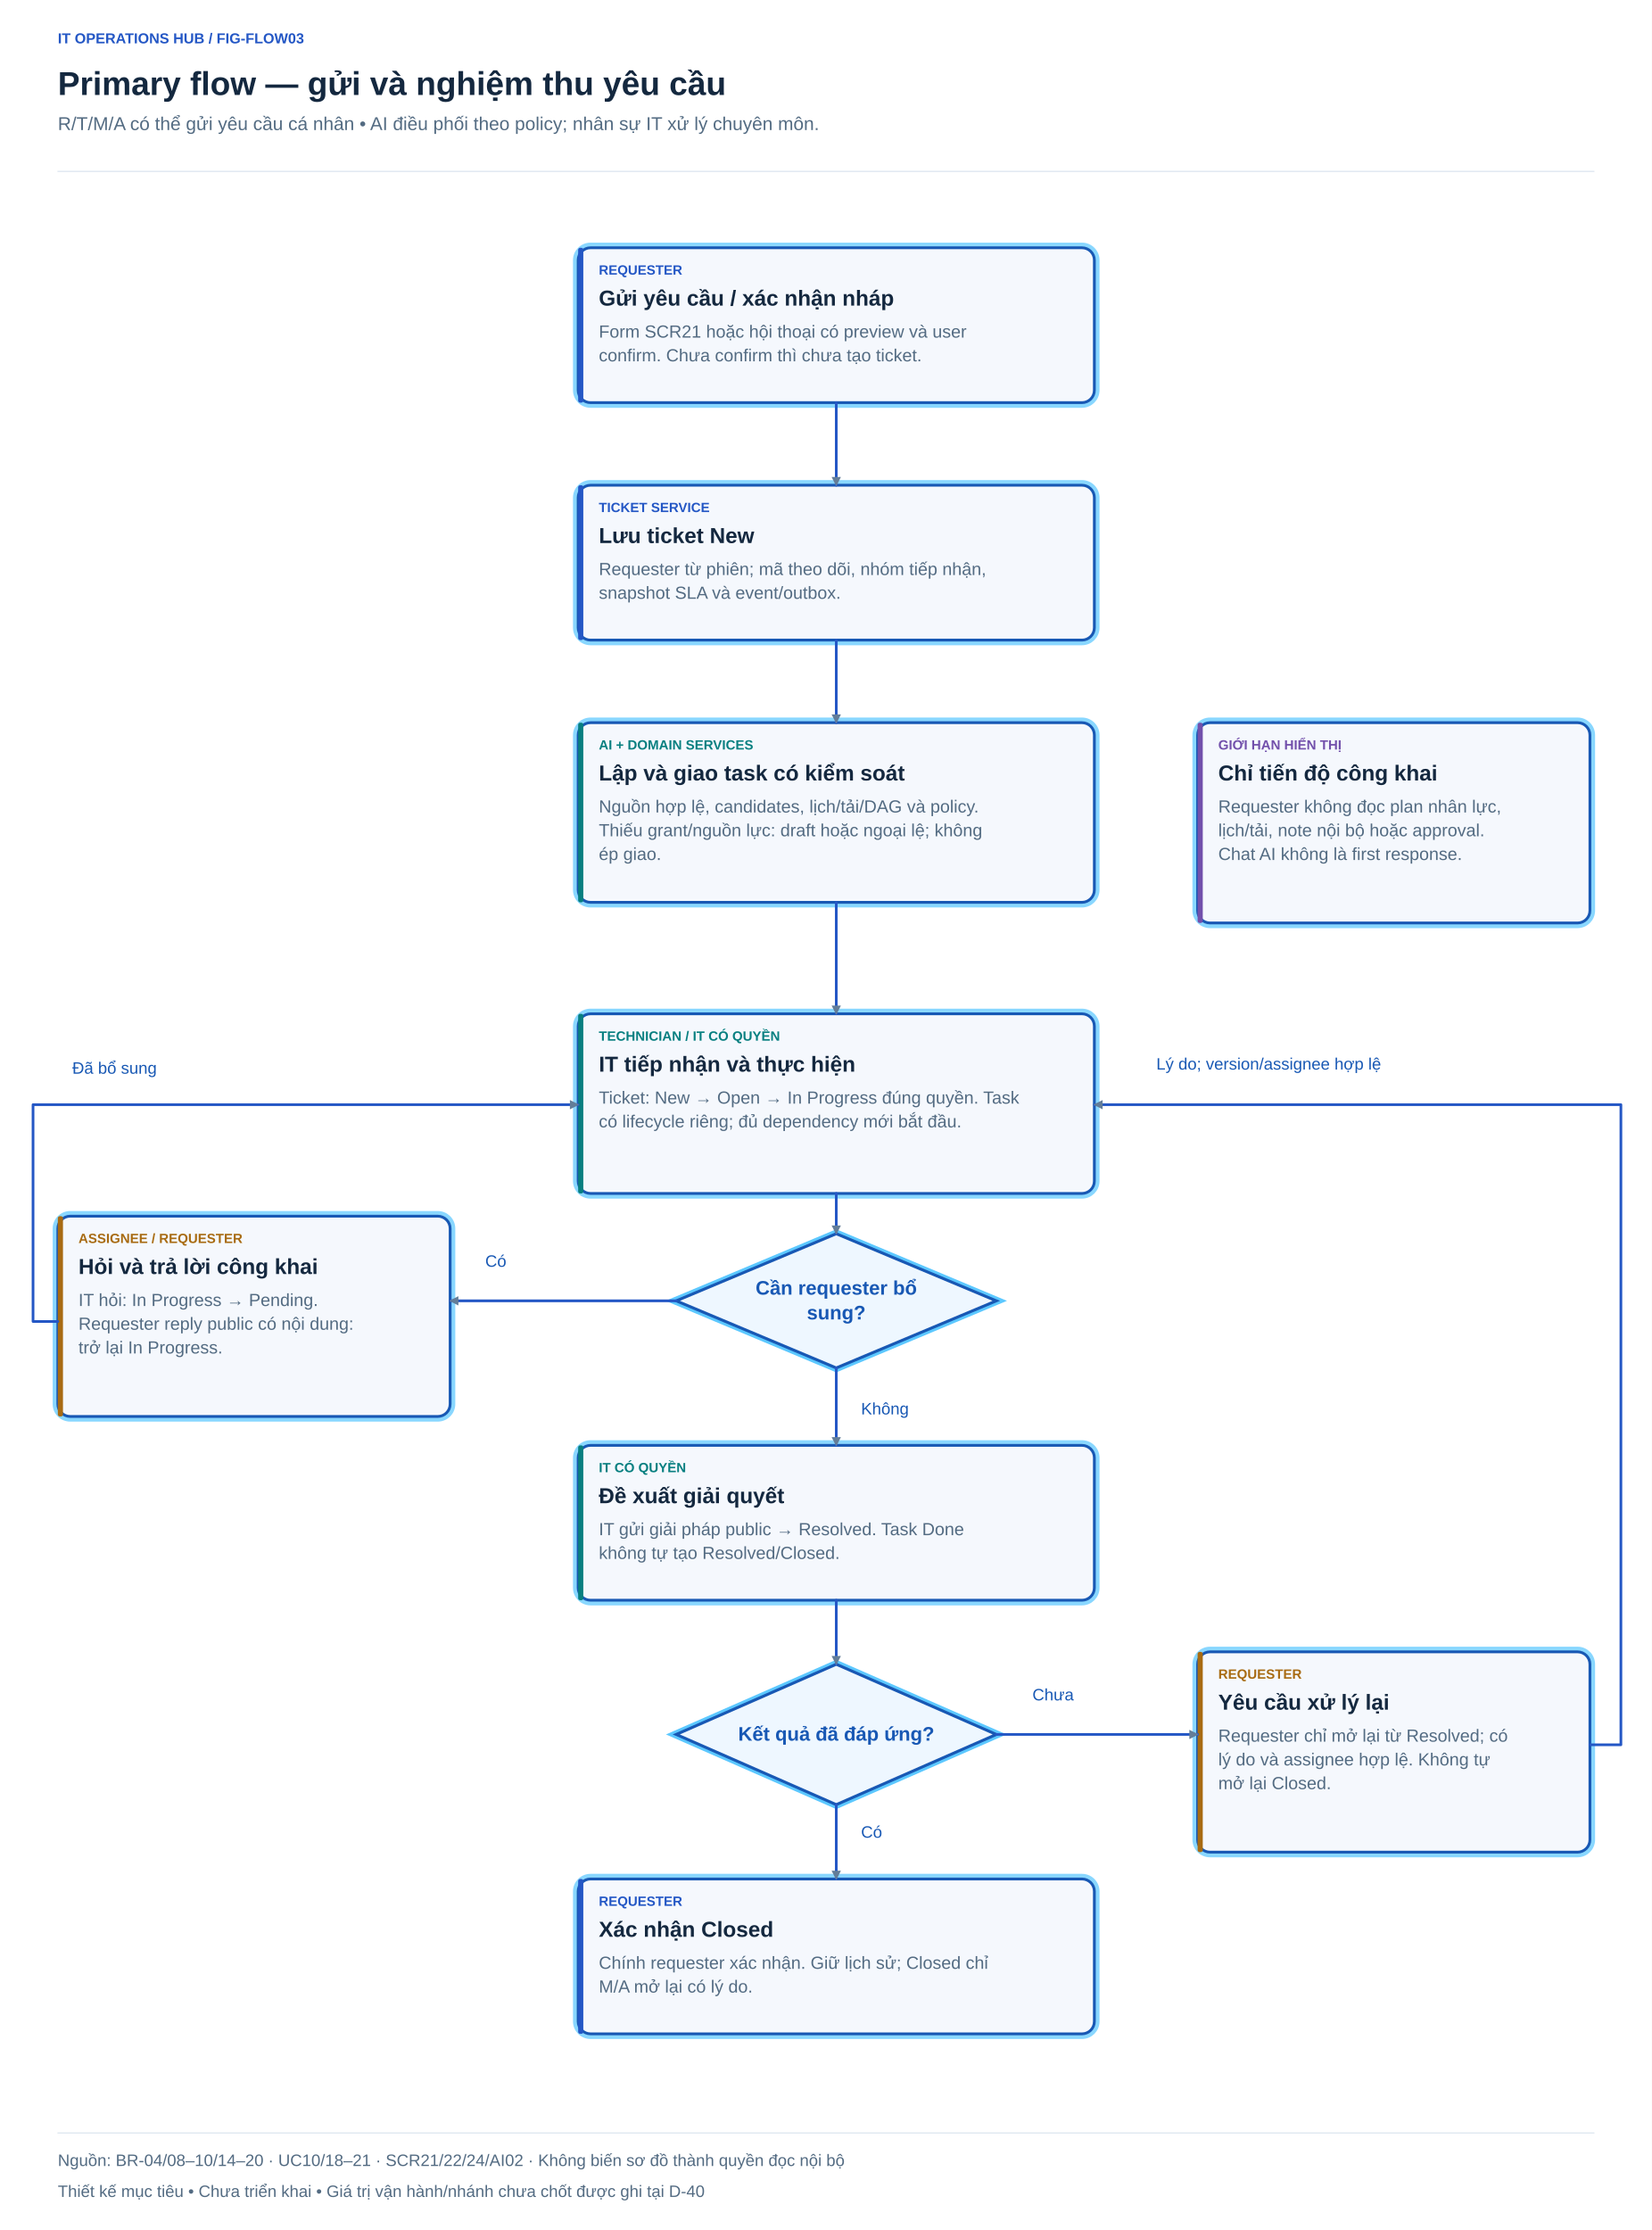
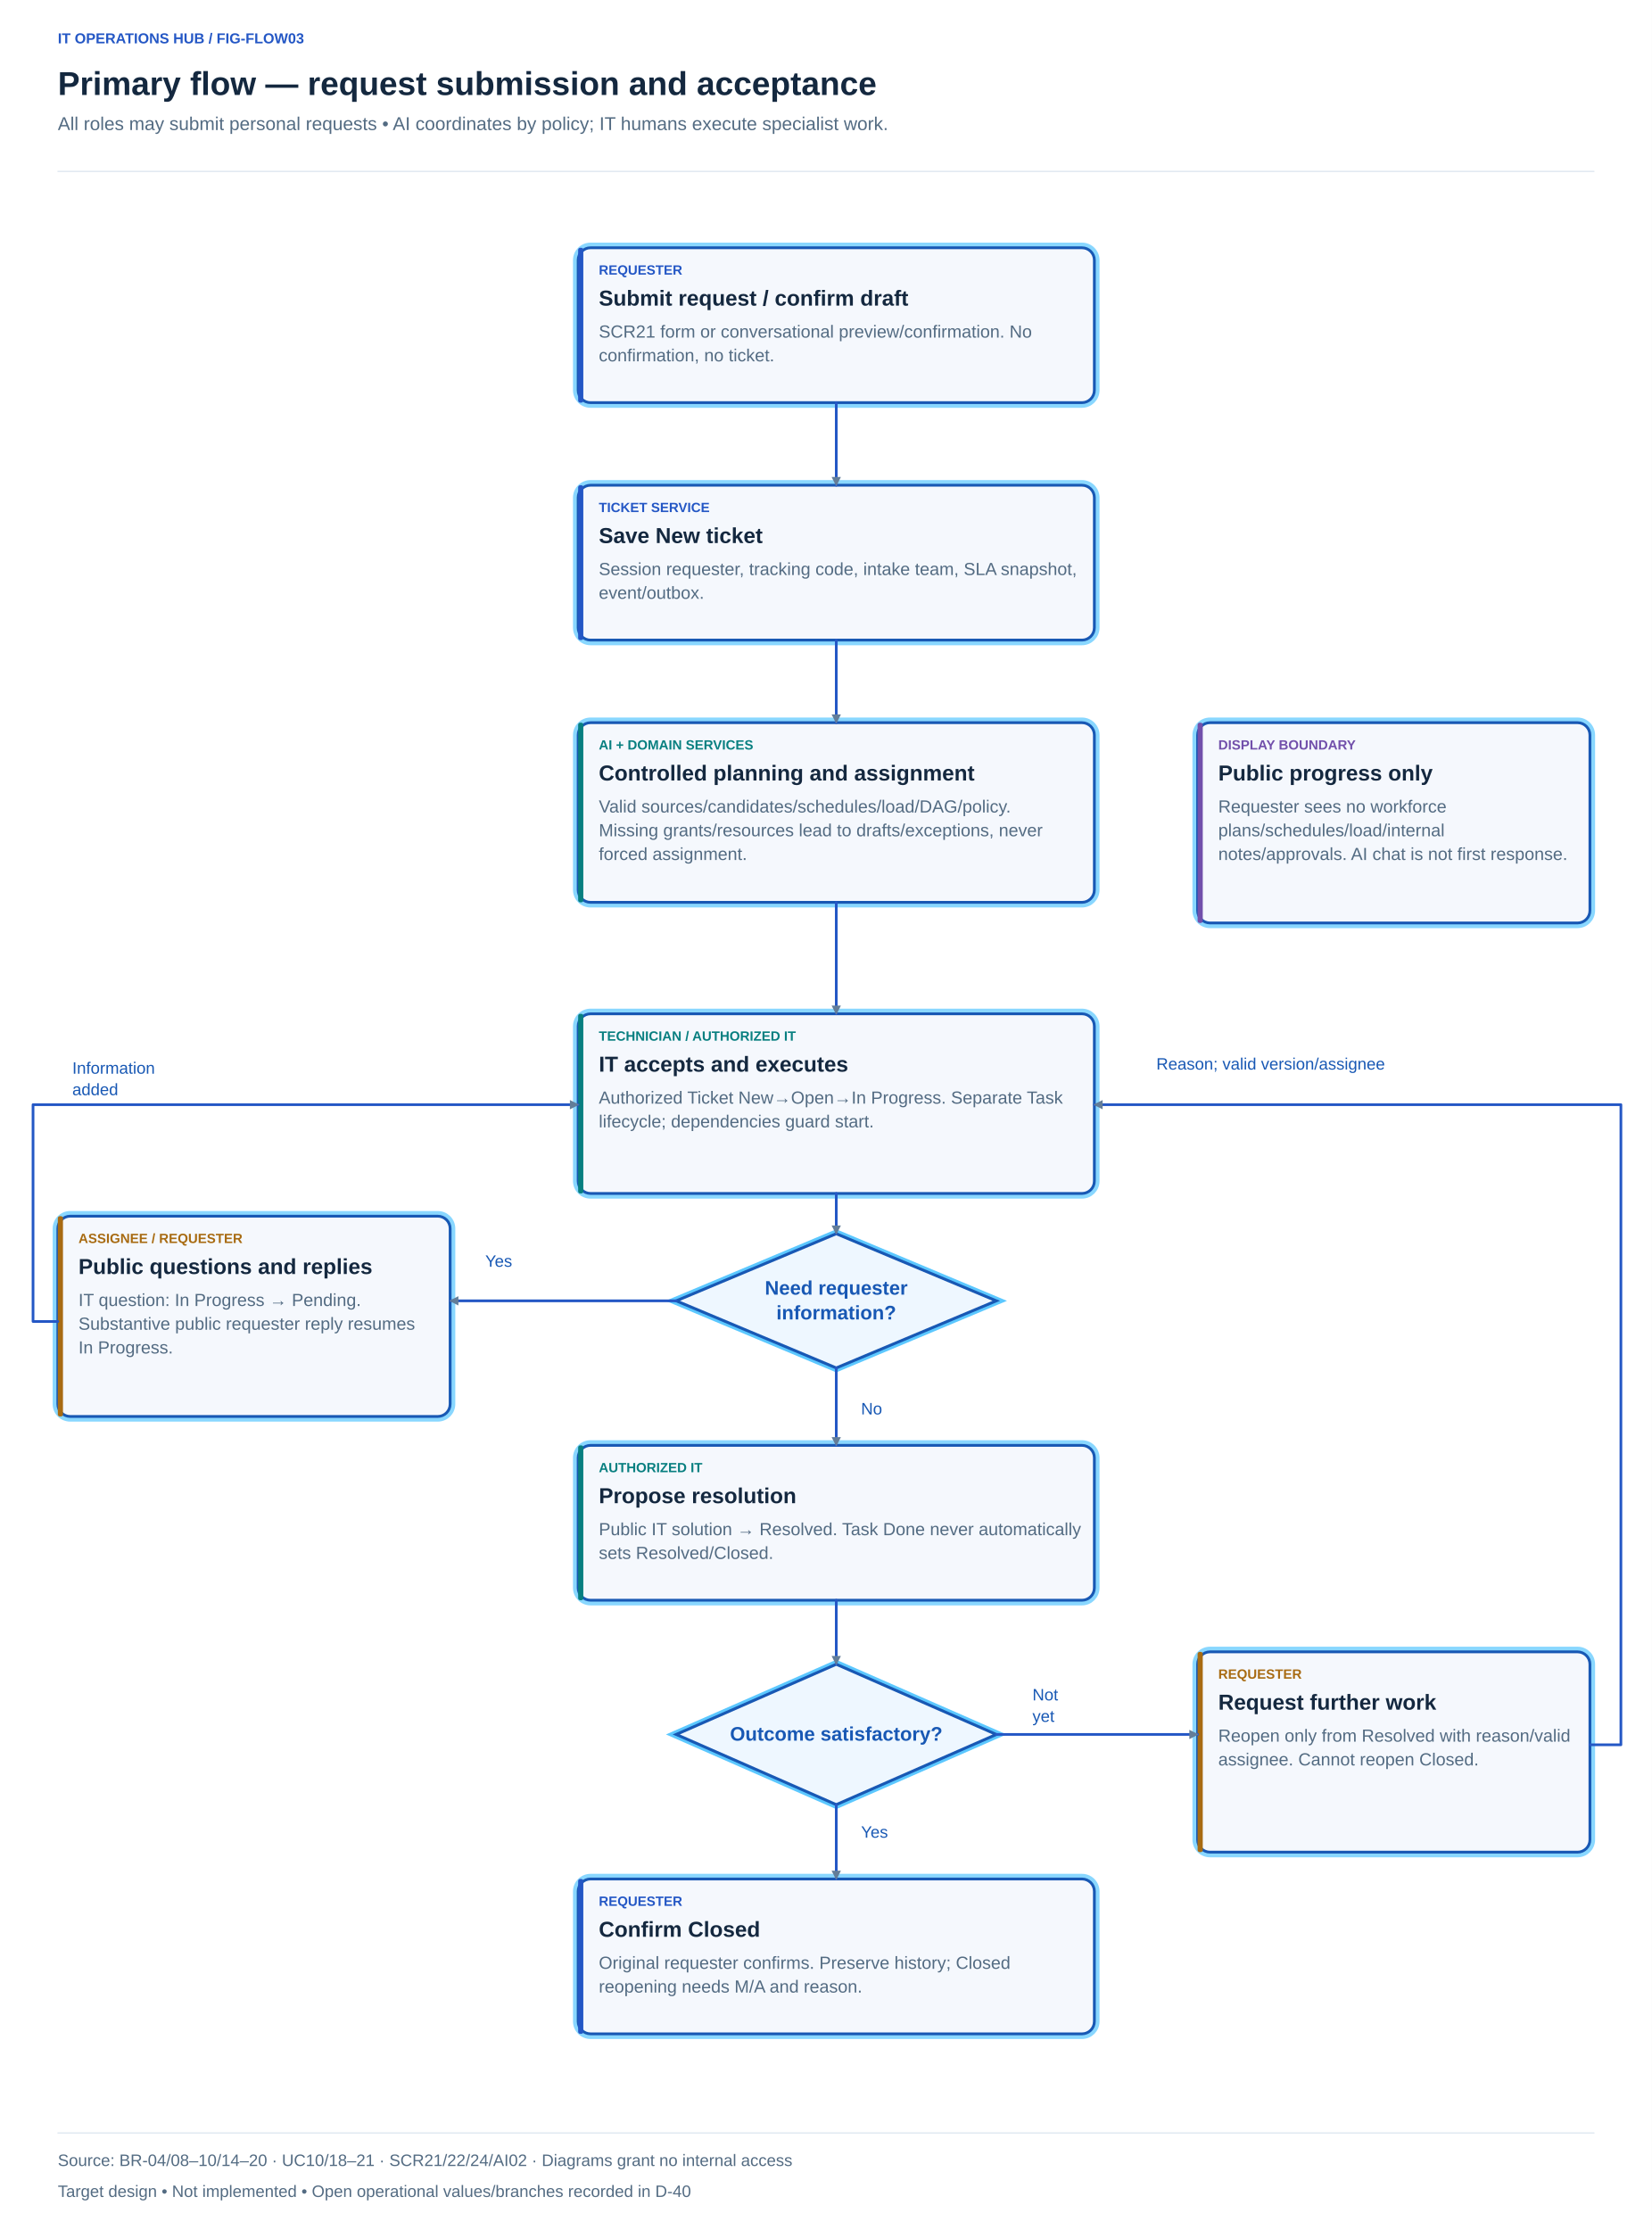
<svg xmlns="http://www.w3.org/2000/svg" width="1600" height="2160" viewBox="0 0 1600 2160" role="img" aria-labelledby="title desc" data-figure-id="FIG-FLOW03" data-source-sheet="cef3eed33d2a432691625eaeeb" data-topic="a02907331f5a48d386683a6c1f">
  <g font-family="Segoe UI,Arial,sans-serif">
    <defs>
      <marker id="arr" markerWidth="9" markerHeight="9" refX="8" refY="4.5" orient="auto-start-reverse" markerUnits="userSpaceOnUse">
        <path d="M 0 0 L 9 4.5 L 0 9 Z" fill="#637D98" />
      </marker>
    </defs>
    <rect x="0" y="0" width="1600" height="2160" rx="0" fill="#FFFFFF" stroke="none" stroke-width="0" />
-     <text x="56" y="42" fill="#2457C5" font-size="14" font-weight="700" text-anchor="start" data-max-width="1488">IT OPERATIONS HUB  /  FIG-FLOW03</text>
-     <text x="56" y="92" fill="#14283F" font-size="32" font-weight="700" text-anchor="start" data-max-width="1488">Primary flow — gửi và nghiệm thu yêu cầu</text>
-     <text x="56" y="126" fill="#536B82" font-size="18" font-weight="400" text-anchor="start" data-max-width="1488">R/T/M/A có thể gửi yêu cầu cá nhân • AI điều phối theo policy; nhân sự IT xử lý chuyên môn.</text>
+     <text x="56" y="42.0" fill="#2457C5" font-size="14" font-weight="700" text-anchor="start" data-max-width="1488">IT OPERATIONS HUB / FIG-FLOW03</text>
+     <text x="56" y="92.0" fill="#14283F" font-size="32" font-weight="700" text-anchor="start" data-max-width="1488">Primary flow — request submission and acceptance</text>
+     <text x="56" y="126.0" fill="#536B82" font-size="18" font-weight="400" text-anchor="start" data-max-width="1488">All roles may submit personal requests • AI coordinates by policy; IT humans execute specialist work.</text>
    <path d="M 56 166 L 1544 166" fill="none" stroke="#D9E3ED" stroke-width="1" stroke-linecap="round" stroke-linejoin="round" />
    <g class="diagram-node" data-node="send" data-x="560" data-y="240" data-width="500" data-height="150" data-topic="da89fc06893c5aeea27d49a5979923fa">
      <rect x="558" y="238" width="504" height="154" rx="14" fill="none" stroke="#5CC8FF" stroke-width="6" opacity=".72" />
      <rect x="560" y="240" width="500" height="150" rx="12" fill="#F5F8FD" stroke="#1858B4" stroke-width="2.7" />
      <rect x="560" y="240" width="5" height="150" rx="2" fill="#2457C5" stroke="none" stroke-width="0" />
-       <text x="580" y="266" fill="#2457C5" font-size="13" font-weight="700" text-anchor="start" data-max-width="460">REQUESTER</text>
-       <text x="580" y="296" fill="#14283F" font-size="21" font-weight="600" text-anchor="start" data-max-width="460">Gửi yêu cầu / xác nhận nháp</text>
-       <text x="580" y="327" fill="#536B82" font-size="17" font-weight="400" text-anchor="start" data-max-width="460">Form SCR21 hoặc hội thoại có preview và user</text>
-       <text x="580" y="350" fill="#536B82" font-size="17" font-weight="400" text-anchor="start" data-max-width="460">confirm. Chưa confirm thì chưa tạo ticket.</text>
+       <text x="580" y="266.0" fill="#2457C5" font-size="13" font-weight="700" text-anchor="start" data-max-width="460">REQUESTER</text>
+       <text x="580" y="296.0" fill="#14283F" font-size="21" font-weight="600" text-anchor="start" data-max-width="460">Submit request / confirm draft</text>
+       <text x="580" y="327.0" fill="#536B82" font-size="17" font-weight="400" text-anchor="start" data-max-width="460">SCR21 form or conversational preview/confirmation. No</text>
+       <text x="580" y="350.0" fill="#536B82" font-size="17" font-weight="400" text-anchor="start" data-max-width="460">confirmation, no ticket.</text>
    </g>
    <g class="diagram-node" data-node="save" data-x="560" data-y="470" data-width="500" data-height="150" data-topic="0f14f46daa8555a99db154c07cafcc1b">
      <rect x="558" y="468" width="504" height="154" rx="14" fill="none" stroke="#5CC8FF" stroke-width="6" opacity=".72" />
      <rect x="560" y="470" width="500" height="150" rx="12" fill="#F5F8FD" stroke="#1858B4" stroke-width="2.7" />
      <rect x="560" y="470" width="5" height="150" rx="2" fill="#2457C5" stroke="none" stroke-width="0" />
-       <text x="580" y="496" fill="#2457C5" font-size="13" font-weight="700" text-anchor="start" data-max-width="460">TICKET SERVICE</text>
-       <text x="580" y="526" fill="#14283F" font-size="21" font-weight="600" text-anchor="start" data-max-width="460">Lưu ticket New</text>
-       <text x="580" y="557" fill="#536B82" font-size="17" font-weight="400" text-anchor="start" data-max-width="460">Requester từ phiên; mã theo dõi, nhóm tiếp nhận,</text>
-       <text x="580" y="580" fill="#536B82" font-size="17" font-weight="400" text-anchor="start" data-max-width="460">snapshot SLA và event/outbox.</text>
+       <text x="580" y="496.0" fill="#2457C5" font-size="13" font-weight="700" text-anchor="start" data-max-width="460">TICKET SERVICE</text>
+       <text x="580" y="526.0" fill="#14283F" font-size="21" font-weight="600" text-anchor="start" data-max-width="460">Save New ticket</text>
+       <text x="580" y="557.0" fill="#536B82" font-size="17" font-weight="400" text-anchor="start" data-max-width="460">Session requester, tracking code, intake team, SLA snapshot,</text>
+       <text x="580" y="580.0" fill="#536B82" font-size="17" font-weight="400" text-anchor="start" data-max-width="460">event/outbox.</text>
    </g>
    <g class="diagram-node" data-node="ai" data-x="560" data-y="700" data-width="500" data-height="174" data-topic="f8b224626f685464b65053bfdfde68b9">
      <rect x="558" y="698" width="504" height="178" rx="14" fill="none" stroke="#5CC8FF" stroke-width="6" opacity=".72" />
      <rect x="560" y="700" width="500" height="174" rx="12" fill="#F5F8FD" stroke="#1858B4" stroke-width="2.7" />
      <rect x="560" y="700" width="5" height="174" rx="2" fill="#087F80" stroke="none" stroke-width="0" />
-       <text x="580" y="726" fill="#087F80" font-size="13" font-weight="700" text-anchor="start" data-max-width="460">AI + DOMAIN SERVICES</text>
-       <text x="580" y="756" fill="#14283F" font-size="21" font-weight="600" text-anchor="start" data-max-width="460">Lập và giao task có kiểm soát</text>
-       <text x="580" y="787" fill="#536B82" font-size="17" font-weight="400" text-anchor="start" data-max-width="460">Nguồn hợp lệ, candidates, lịch/tải/DAG và policy.</text>
-       <text x="580" y="810" fill="#536B82" font-size="17" font-weight="400" text-anchor="start" data-max-width="460">Thiếu grant/nguồn lực: draft hoặc ngoại lệ; không</text>
-       <text x="580" y="833" fill="#536B82" font-size="17" font-weight="400" text-anchor="start" data-max-width="460">ép giao.</text>
+       <text x="580" y="726.0" fill="#087F80" font-size="13" font-weight="700" text-anchor="start" data-max-width="460">AI + DOMAIN SERVICES</text>
+       <text x="580" y="756.0" fill="#14283F" font-size="21" font-weight="600" text-anchor="start" data-max-width="460">Controlled planning and assignment</text>
+       <text x="580" y="787.0" fill="#536B82" font-size="17" font-weight="400" text-anchor="start" data-max-width="460">Valid sources/candidates/schedules/load/DAG/policy.</text>
+       <text x="580" y="810.0" fill="#536B82" font-size="17" font-weight="400" text-anchor="start" data-max-width="460">Missing grants/resources lead to drafts/exceptions, never</text>
+       <text x="580" y="833.0" fill="#536B82" font-size="17" font-weight="400" text-anchor="start" data-max-width="460">forced assignment.</text>
    </g>
    <g class="diagram-node" data-node="it" data-x="560" data-y="982" data-width="500" data-height="174" data-topic="8c8bce8cd8af5b5cad52472159a7ee6c">
      <rect x="558" y="980" width="504" height="178" rx="14" fill="none" stroke="#5CC8FF" stroke-width="6" opacity=".72" />
      <rect x="560" y="982" width="500" height="174" rx="12" fill="#F5F8FD" stroke="#1858B4" stroke-width="2.7" />
      <rect x="560" y="982" width="5" height="174" rx="2" fill="#087F80" stroke="none" stroke-width="0" />
-       <text x="580" y="1008" fill="#087F80" font-size="13" font-weight="700" text-anchor="start" data-max-width="460">TECHNICIAN / IT CÓ QUYỀN</text>
-       <text x="580" y="1038" fill="#14283F" font-size="21" font-weight="600" text-anchor="start" data-max-width="460">IT tiếp nhận và thực hiện</text>
-       <text x="580" y="1069" fill="#536B82" font-size="17" font-weight="400" text-anchor="start" data-max-width="460">Ticket: New → Open → In Progress đúng quyền. Task</text>
-       <text x="580" y="1092" fill="#536B82" font-size="17" font-weight="400" text-anchor="start" data-max-width="460">có lifecycle riêng; đủ dependency mới bắt đầu.</text>
+       <text x="580" y="1008.0" fill="#087F80" font-size="13" font-weight="700" text-anchor="start" data-max-width="460">TECHNICIAN / AUTHORIZED IT</text>
+       <text x="580" y="1038.0" fill="#14283F" font-size="21" font-weight="600" text-anchor="start" data-max-width="460">IT accepts and executes</text>
+       <text x="580" y="1069.0" fill="#536B82" font-size="17" font-weight="400" text-anchor="start" data-max-width="460">Authorized Ticket New→Open→In Progress. Separate Task</text>
+       <text x="580" y="1092.0" fill="#536B82" font-size="17" font-weight="400" text-anchor="start" data-max-width="460">lifecycle; dependencies guard start.</text>
    </g>
    <g class="diagram-decision" data-node="needinfo" data-topic="d479ac2353c15493ba1c9341873d2af8">
      <polygon points="810,1195.0 965.0,1260 810,1325.0 655.0,1260" fill="white" stroke="#5CC8FF" stroke-width="8" />
      <polygon points="810,1195.0 965.0,1260 810,1325.0 655.0,1260" fill="#EEF7FF" stroke="#1858B4" stroke-width="2.8" />
-       <text x="810" y="1254" fill="#1858B4" font-size="19" font-weight="700" text-anchor="middle" data-max-width="217.0">Cần requester bổ</text>
-       <text x="810" y="1278" fill="#1858B4" font-size="19" font-weight="700" text-anchor="middle" data-max-width="217.0">sung?</text>
+       <text x="810" y="1254.0" fill="#1858B4" font-size="19" font-weight="700" text-anchor="middle" data-max-width="217.0">Need requester</text>
+       <text x="810" y="1278.0" fill="#1858B4" font-size="19" font-weight="700" text-anchor="middle" data-max-width="217.0">information?</text>
    </g>
    <g class="diagram-node" data-node="info" data-x="56" data-y="1178" data-width="380" data-height="194" data-topic="eee97c995b2f54ff919f48ade389818b">
      <rect x="54" y="1176" width="384" height="198" rx="14" fill="none" stroke="#5CC8FF" stroke-width="6" opacity=".72" />
      <rect x="56" y="1178" width="380" height="194" rx="12" fill="#F5F8FD" stroke="#1858B4" stroke-width="2.7" />
      <rect x="56" y="1178" width="5" height="194" rx="2" fill="#A86B12" stroke="none" stroke-width="0" />
-       <text x="76" y="1204" fill="#A86B12" font-size="13" font-weight="700" text-anchor="start" data-max-width="340">ASSIGNEE / REQUESTER</text>
-       <text x="76" y="1234" fill="#14283F" font-size="21" font-weight="600" text-anchor="start" data-max-width="340">Hỏi và trả lời công khai</text>
-       <text x="76" y="1265" fill="#536B82" font-size="17" font-weight="400" text-anchor="start" data-max-width="340">IT hỏi: In Progress → Pending.</text>
-       <text x="76" y="1288" fill="#536B82" font-size="17" font-weight="400" text-anchor="start" data-max-width="340">Requester reply public có nội dung:</text>
-       <text x="76" y="1311" fill="#536B82" font-size="17" font-weight="400" text-anchor="start" data-max-width="340">trở lại In Progress.</text>
+       <text x="76" y="1204.0" fill="#A86B12" font-size="13" font-weight="700" text-anchor="start" data-max-width="340">ASSIGNEE / REQUESTER</text>
+       <text x="76" y="1234.0" fill="#14283F" font-size="21" font-weight="600" text-anchor="start" data-max-width="340">Public questions and replies</text>
+       <text x="76" y="1265.0" fill="#536B82" font-size="17" font-weight="400" text-anchor="start" data-max-width="340">IT question: In Progress → Pending.</text>
+       <text x="76" y="1288.0" fill="#536B82" font-size="17" font-weight="400" text-anchor="start" data-max-width="340">Substantive public requester reply resumes</text>
+       <text x="76" y="1311.0" fill="#536B82" font-size="17" font-weight="400" text-anchor="start" data-max-width="340">In Progress.</text>
    </g>
    <g class="diagram-node" data-node="solution" data-x="560" data-y="1400" data-width="500" data-height="150" data-topic="d928c8532acb545d8bdcb2cc0972007b">
      <rect x="558" y="1398" width="504" height="154" rx="14" fill="none" stroke="#5CC8FF" stroke-width="6" opacity=".72" />
      <rect x="560" y="1400" width="500" height="150" rx="12" fill="#F5F8FD" stroke="#1858B4" stroke-width="2.7" />
      <rect x="560" y="1400" width="5" height="150" rx="2" fill="#087F80" stroke="none" stroke-width="0" />
-       <text x="580" y="1426" fill="#087F80" font-size="13" font-weight="700" text-anchor="start" data-max-width="460">IT CÓ QUYỀN</text>
-       <text x="580" y="1456" fill="#14283F" font-size="21" font-weight="600" text-anchor="start" data-max-width="460">Đề xuất giải quyết</text>
-       <text x="580" y="1487" fill="#536B82" font-size="17" font-weight="400" text-anchor="start" data-max-width="460">IT gửi giải pháp public → Resolved. Task Done</text>
-       <text x="580" y="1510" fill="#536B82" font-size="17" font-weight="400" text-anchor="start" data-max-width="460">không tự tạo Resolved/Closed.</text>
+       <text x="580" y="1426.0" fill="#087F80" font-size="13" font-weight="700" text-anchor="start" data-max-width="460">AUTHORIZED IT</text>
+       <text x="580" y="1456.0" fill="#14283F" font-size="21" font-weight="600" text-anchor="start" data-max-width="460">Propose resolution</text>
+       <text x="580" y="1487.0" fill="#536B82" font-size="17" font-weight="400" text-anchor="start" data-max-width="460">Public IT solution → Resolved. Task Done never automatically</text>
+       <text x="580" y="1510.0" fill="#536B82" font-size="17" font-weight="400" text-anchor="start" data-max-width="460">sets Resolved/Closed.</text>
    </g>
    <g class="diagram-decision" data-node="accepted" data-topic="d70972152d4b5a719bd3aa863969ff1c">
      <polygon points="810,1612.0 965.0,1680 810,1748.0 655.0,1680" fill="white" stroke="#5CC8FF" stroke-width="8" />
      <polygon points="810,1612.0 965.0,1680 810,1748.0 655.0,1680" fill="#EEF7FF" stroke="#1858B4" stroke-width="2.8" />
-       <text x="810" y="1686" fill="#1858B4" font-size="19" font-weight="700" text-anchor="middle" data-max-width="217.0">Kết quả đã đáp ứng?</text>
+       <text x="810" y="1686.0" fill="#1858B4" font-size="19" font-weight="700" text-anchor="middle" data-max-width="217.0">Outcome satisfactory?</text>
    </g>
    <g class="diagram-node" data-node="close" data-x="560" data-y="1820" data-width="500" data-height="150" data-topic="cfd21c415c595d92b72c127976e9dfbd">
      <rect x="558" y="1818" width="504" height="154" rx="14" fill="none" stroke="#5CC8FF" stroke-width="6" opacity=".72" />
      <rect x="560" y="1820" width="500" height="150" rx="12" fill="#F5F8FD" stroke="#1858B4" stroke-width="2.7" />
      <rect x="560" y="1820" width="5" height="150" rx="2" fill="#2457C5" stroke="none" stroke-width="0" />
-       <text x="580" y="1846" fill="#2457C5" font-size="13" font-weight="700" text-anchor="start" data-max-width="460">REQUESTER</text>
-       <text x="580" y="1876" fill="#14283F" font-size="21" font-weight="600" text-anchor="start" data-max-width="460">Xác nhận Closed</text>
-       <text x="580" y="1907" fill="#536B82" font-size="17" font-weight="400" text-anchor="start" data-max-width="460">Chính requester xác nhận. Giữ lịch sử; Closed chỉ</text>
-       <text x="580" y="1930" fill="#536B82" font-size="17" font-weight="400" text-anchor="start" data-max-width="460">M/A mở lại có lý do.</text>
+       <text x="580" y="1846.0" fill="#2457C5" font-size="13" font-weight="700" text-anchor="start" data-max-width="460">REQUESTER</text>
+       <text x="580" y="1876.0" fill="#14283F" font-size="21" font-weight="600" text-anchor="start" data-max-width="460">Confirm Closed</text>
+       <text x="580" y="1907.0" fill="#536B82" font-size="17" font-weight="400" text-anchor="start" data-max-width="460">Original requester confirms. Preserve history; Closed</text>
+       <text x="580" y="1930.0" fill="#536B82" font-size="17" font-weight="400" text-anchor="start" data-max-width="460">reopening needs M/A and reason.</text>
    </g>
    <g class="diagram-node" data-node="reopen" data-x="1160" data-y="1600" data-width="380" data-height="194" data-topic="72f29bd71ed85990b13d52f6adb3f515">
      <rect x="1158" y="1598" width="384" height="198" rx="14" fill="none" stroke="#5CC8FF" stroke-width="6" opacity=".72" />
      <rect x="1160" y="1600" width="380" height="194" rx="12" fill="#F5F8FD" stroke="#1858B4" stroke-width="2.7" />
      <rect x="1160" y="1600" width="5" height="194" rx="2" fill="#A86B12" stroke="none" stroke-width="0" />
-       <text x="1180" y="1626" fill="#A86B12" font-size="13" font-weight="700" text-anchor="start" data-max-width="340">REQUESTER</text>
-       <text x="1180" y="1656" fill="#14283F" font-size="21" font-weight="600" text-anchor="start" data-max-width="340">Yêu cầu xử lý lại</text>
-       <text x="1180" y="1687" fill="#536B82" font-size="17" font-weight="400" text-anchor="start" data-max-width="340">Requester chỉ mở lại từ Resolved; có</text>
-       <text x="1180" y="1710" fill="#536B82" font-size="17" font-weight="400" text-anchor="start" data-max-width="340">lý do và assignee hợp lệ. Không tự</text>
-       <text x="1180" y="1733" fill="#536B82" font-size="17" font-weight="400" text-anchor="start" data-max-width="340">mở lại Closed.</text>
+       <text x="1180" y="1626.0" fill="#A86B12" font-size="13" font-weight="700" text-anchor="start" data-max-width="340">REQUESTER</text>
+       <text x="1180" y="1656.0" fill="#14283F" font-size="21" font-weight="600" text-anchor="start" data-max-width="340">Request further work</text>
+       <text x="1180" y="1687.0" fill="#536B82" font-size="17" font-weight="400" text-anchor="start" data-max-width="340">Reopen only from Resolved with reason/valid</text>
+       <text x="1180" y="1710.0" fill="#536B82" font-size="17" font-weight="400" text-anchor="start" data-max-width="340">assignee. Cannot reopen Closed.</text>
    </g>
    <g class="diagram-node" data-node="privacy" data-x="1160" data-y="700" data-width="380" data-height="194" data-topic="955f95c718a75972989da3867a0bbfa8">
      <rect x="1158" y="698" width="384" height="198" rx="14" fill="none" stroke="#5CC8FF" stroke-width="6" opacity=".72" />
      <rect x="1160" y="700" width="380" height="194" rx="12" fill="#F5F8FD" stroke="#1858B4" stroke-width="2.7" />
      <rect x="1160" y="700" width="5" height="194" rx="2" fill="#7250AB" stroke="none" stroke-width="0" />
-       <text x="1180" y="726" fill="#7250AB" font-size="13" font-weight="700" text-anchor="start" data-max-width="340">GIỚI HẠN HIỂN THỊ</text>
-       <text x="1180" y="756" fill="#14283F" font-size="21" font-weight="600" text-anchor="start" data-max-width="340">Chỉ tiến độ công khai</text>
-       <text x="1180" y="787" fill="#536B82" font-size="17" font-weight="400" text-anchor="start" data-max-width="340">Requester không đọc plan nhân lực,</text>
-       <text x="1180" y="810" fill="#536B82" font-size="17" font-weight="400" text-anchor="start" data-max-width="340">lịch/tải, note nội bộ hoặc approval.</text>
-       <text x="1180" y="833" fill="#536B82" font-size="17" font-weight="400" text-anchor="start" data-max-width="340">Chat AI không là first response.</text>
+       <text x="1180" y="726.0" fill="#7250AB" font-size="13" font-weight="700" text-anchor="start" data-max-width="340">DISPLAY BOUNDARY</text>
+       <text x="1180" y="756.0" fill="#14283F" font-size="21" font-weight="600" text-anchor="start" data-max-width="340">Public progress only</text>
+       <text x="1180" y="787.0" fill="#536B82" font-size="17" font-weight="400" text-anchor="start" data-max-width="340">Requester sees no workforce</text>
+       <text x="1180" y="810.0" fill="#536B82" font-size="17" font-weight="400" text-anchor="start" data-max-width="340">plans/schedules/load/internal</text>
+       <text x="1180" y="833.0" fill="#536B82" font-size="17" font-weight="400" text-anchor="start" data-max-width="340">notes/approvals. AI chat is not first response.</text>
    </g>
    <path d="M 810 390 L 810 470" fill="none" stroke="#2457C5" stroke-width="2.6" stroke-linecap="round" stroke-linejoin="round" marker-end="url(#arr)" data-from="da89fc06893c5aeea27d49a5979923fa" data-to="0f14f46daa8555a99db154c07cafcc1b" />
    <path d="M 810 620 L 810 700" fill="none" stroke="#2457C5" stroke-width="2.6" stroke-linecap="round" stroke-linejoin="round" marker-end="url(#arr)" data-from="0f14f46daa8555a99db154c07cafcc1b" data-to="f8b224626f685464b65053bfdfde68b9" />
    <path d="M 810 874 L 810 982" fill="none" stroke="#2457C5" stroke-width="2.6" stroke-linecap="round" stroke-linejoin="round" marker-end="url(#arr)" data-from="f8b224626f685464b65053bfdfde68b9" data-to="8c8bce8cd8af5b5cad52472159a7ee6c" />
    <path d="M 810 1156 L 810 1195" fill="none" stroke="#2457C5" stroke-width="2.6" stroke-linecap="round" stroke-linejoin="round" marker-end="url(#arr)" data-from="8c8bce8cd8af5b5cad52472159a7ee6c" data-to="d479ac2353c15493ba1c9341873d2af8" />
    <path d="M 655 1260 L 436 1260" fill="none" stroke="#2457C5" stroke-width="2.6" stroke-linecap="round" stroke-linejoin="round" marker-end="url(#arr)" data-from="d479ac2353c15493ba1c9341873d2af8" data-to="eee97c995b2f54ff919f48ade389818b" />
    <rect x="463" y="1209" width="64" height="32" rx="4" fill="white" stroke="none" stroke-width="0" />
-     <text x="470" y="1227" fill="#1858B4" font-size="16" font-weight="400" text-anchor="start" data-max-width="50">Có</text>
+     <text x="470" y="1227.0" fill="#1858B4" font-size="16" font-weight="400" text-anchor="start" data-max-width="50">Yes</text>
    <path d="M 56 1280 L 32 1280 L 32 1070 L 560 1070" fill="none" stroke="#2457C5" stroke-width="2.6" stroke-linecap="round" stroke-linejoin="round" marker-end="url(#arr)" data-from="eee97c995b2f54ff919f48ade389818b" data-to="8c8bce8cd8af5b5cad52472159a7ee6c" />
    <rect x="63" y="1022" width="119.0" height="32" rx="4" fill="white" stroke="none" stroke-width="0" />
-     <text x="70" y="1040" fill="#1858B4" font-size="16" font-weight="400" text-anchor="start" data-max-width="105.0">Đã bổ sung</text>
+     <text x="70" y="1040.0" fill="#1858B4" font-size="16" font-weight="400" text-anchor="start" data-max-width="105.0">Information</text>
+     <text x="70" y="1060.8" fill="#1858B4" font-size="16" font-weight="400" text-anchor="start" data-max-width="105.0">added</text>
    <path d="M 810 1325 L 810 1400" fill="none" stroke="#2457C5" stroke-width="2.6" stroke-linecap="round" stroke-linejoin="round" marker-end="url(#arr)" data-from="d479ac2353c15493ba1c9341873d2af8" data-to="d928c8532acb545d8bdcb2cc0972007b" />
    <rect x="827" y="1352" width="66.5" height="32" rx="4" fill="white" stroke="none" stroke-width="0" />
-     <text x="834" y="1370" fill="#1858B4" font-size="16" font-weight="400" text-anchor="start" data-max-width="52.5">Không</text>
+     <text x="834" y="1370.0" fill="#1858B4" font-size="16" font-weight="400" text-anchor="start" data-max-width="52.5">No</text>
    <path d="M 810 1550 L 810 1612" fill="none" stroke="#2457C5" stroke-width="2.6" stroke-linecap="round" stroke-linejoin="round" marker-end="url(#arr)" data-from="d928c8532acb545d8bdcb2cc0972007b" data-to="d70972152d4b5a719bd3aa863969ff1c" />
    <path d="M 810 1748 L 810 1820" fill="none" stroke="#2457C5" stroke-width="2.6" stroke-linecap="round" stroke-linejoin="round" marker-end="url(#arr)" data-from="d70972152d4b5a719bd3aa863969ff1c" data-to="cfd21c415c595d92b72c127976e9dfbd" />
    <rect x="827" y="1762" width="64" height="32" rx="4" fill="white" stroke="none" stroke-width="0" />
-     <text x="834" y="1780" fill="#1858B4" font-size="16" font-weight="400" text-anchor="start" data-max-width="50">Có</text>
+     <text x="834" y="1780.0" fill="#1858B4" font-size="16" font-weight="400" text-anchor="start" data-max-width="50">Yes</text>
    <path d="M 965 1680 L 1160 1680" fill="none" stroke="#2457C5" stroke-width="2.6" stroke-linecap="round" stroke-linejoin="round" marker-end="url(#arr)" data-from="d70972152d4b5a719bd3aa863969ff1c" data-to="72f29bd71ed85990b13d52f6adb3f515" />
    <rect x="993" y="1629" width="64" height="32" rx="4" fill="white" stroke="none" stroke-width="0" />
-     <text x="1000" y="1647" fill="#1858B4" font-size="16" font-weight="400" text-anchor="start" data-max-width="50">Chưa</text>
+     <text x="1000" y="1647.0" fill="#1858B4" font-size="16" font-weight="400" text-anchor="start" data-max-width="50">Not</text>
+     <text x="1000" y="1667.8" fill="#1858B4" font-size="16" font-weight="400" text-anchor="start" data-max-width="50">yet</text>
    <path d="M 1540 1690 L 1570 1690 L 1570 1070 L 1060 1070" fill="none" stroke="#2457C5" stroke-width="2.6" stroke-linecap="round" stroke-linejoin="round" marker-end="url(#arr)" data-from="72f29bd71ed85990b13d52f6adb3f515" data-to="8c8bce8cd8af5b5cad52472159a7ee6c" />
    <rect x="1113" y="1018" width="294" height="32" rx="4" fill="white" stroke="none" stroke-width="0" />
-     <text x="1120" y="1036" fill="#1858B4" font-size="16" font-weight="400" text-anchor="start" data-max-width="280">Lý do; version/assignee hợp lệ</text>
+     <text x="1120" y="1036.0" fill="#1858B4" font-size="16" font-weight="400" text-anchor="start" data-max-width="280">Reason; valid version/assignee</text>
    <path d="M 56 2066 L 1544 2066" fill="none" stroke="#D9E3ED" stroke-width="1" stroke-linecap="round" stroke-linejoin="round" />
-     <text x="56" y="2098" fill="#536B82" font-size="16" font-weight="400" text-anchor="start" data-max-width="1488">Nguồn: BR-04/08–10/14–20 · UC10/18–21 · SCR21/22/24/AI02 · Không biến sơ đồ thành quyền đọc nội bộ</text>
-     <text x="56" y="2128" fill="#536B82" font-size="16" font-weight="400" text-anchor="start" data-max-width="1488">Thiết kế mục tiêu • Chưa triển khai • Giá trị vận hành/nhánh chưa chốt được ghi tại D-40</text>
+     <text x="56" y="2098.0" fill="#536B82" font-size="16" font-weight="400" text-anchor="start" data-max-width="1488">Source: BR-04/08–10/14–20 · UC10/18–21 · SCR21/22/24/AI02 · Diagrams grant no internal access</text>
+     <text x="56" y="2128.0" fill="#536B82" font-size="16" font-weight="400" text-anchor="start" data-max-width="1488">Target design • Not implemented • Open operational values/branches recorded in D-40</text>
  </g>
</svg>
